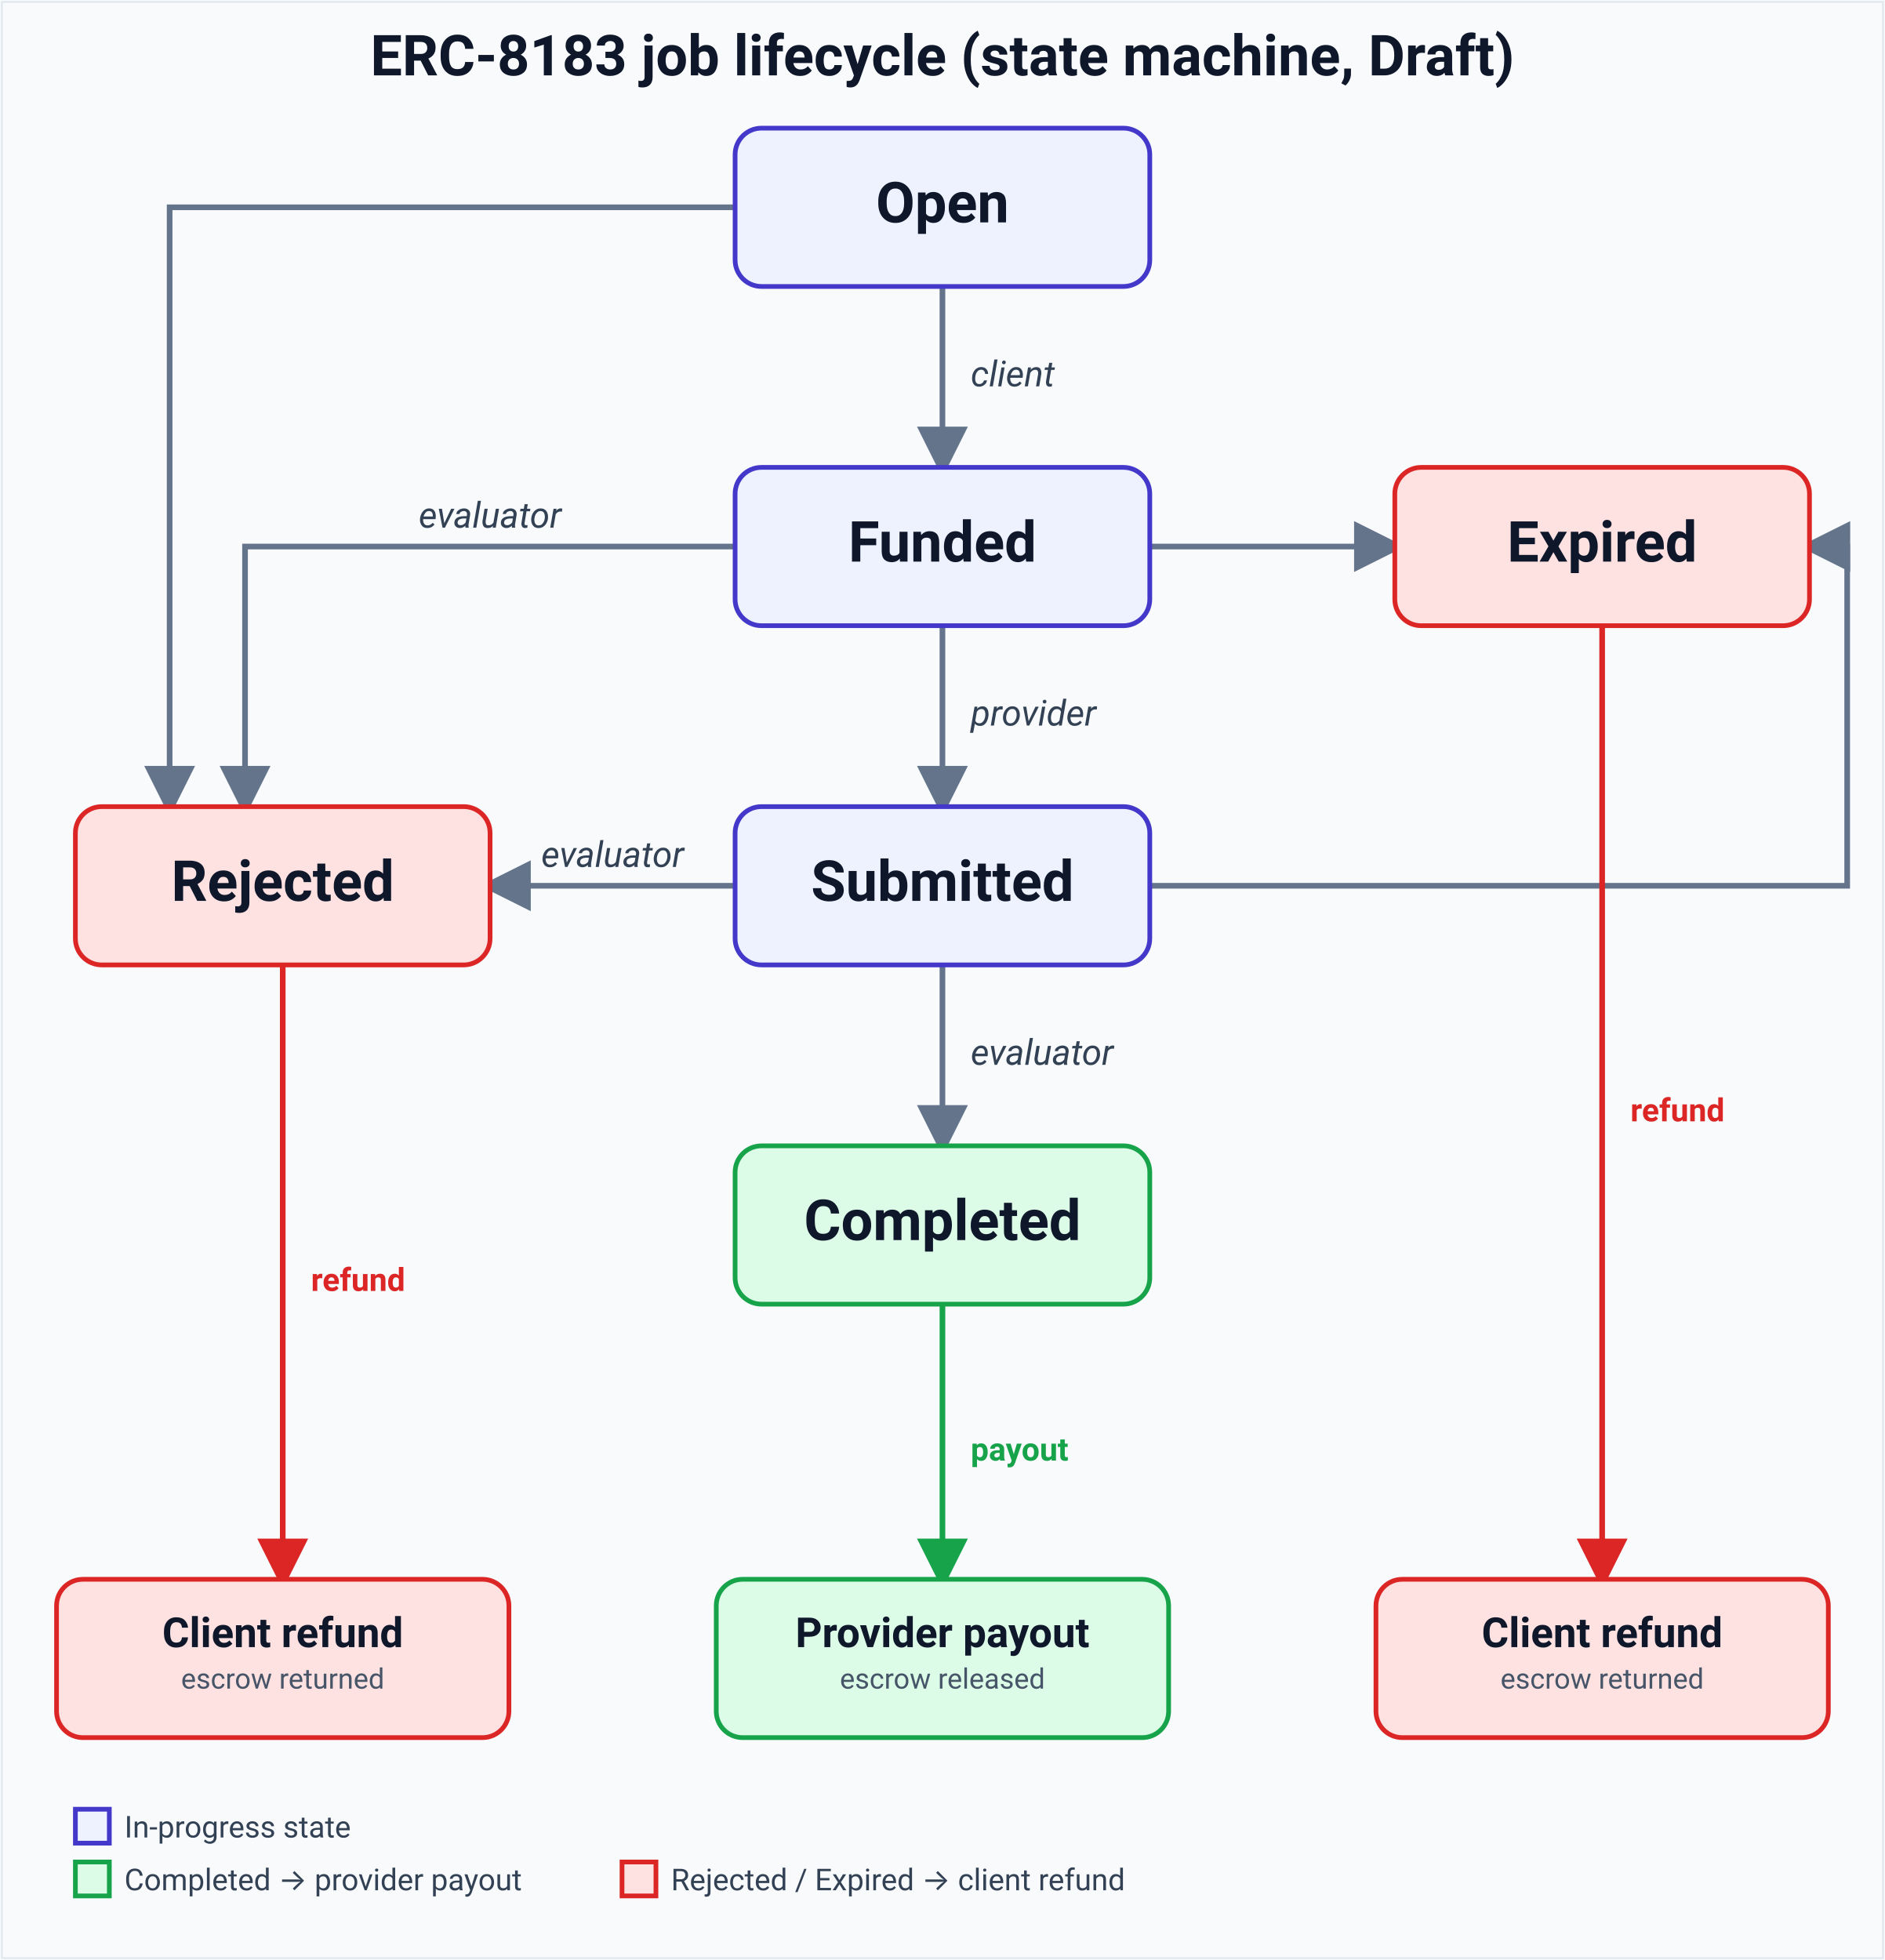
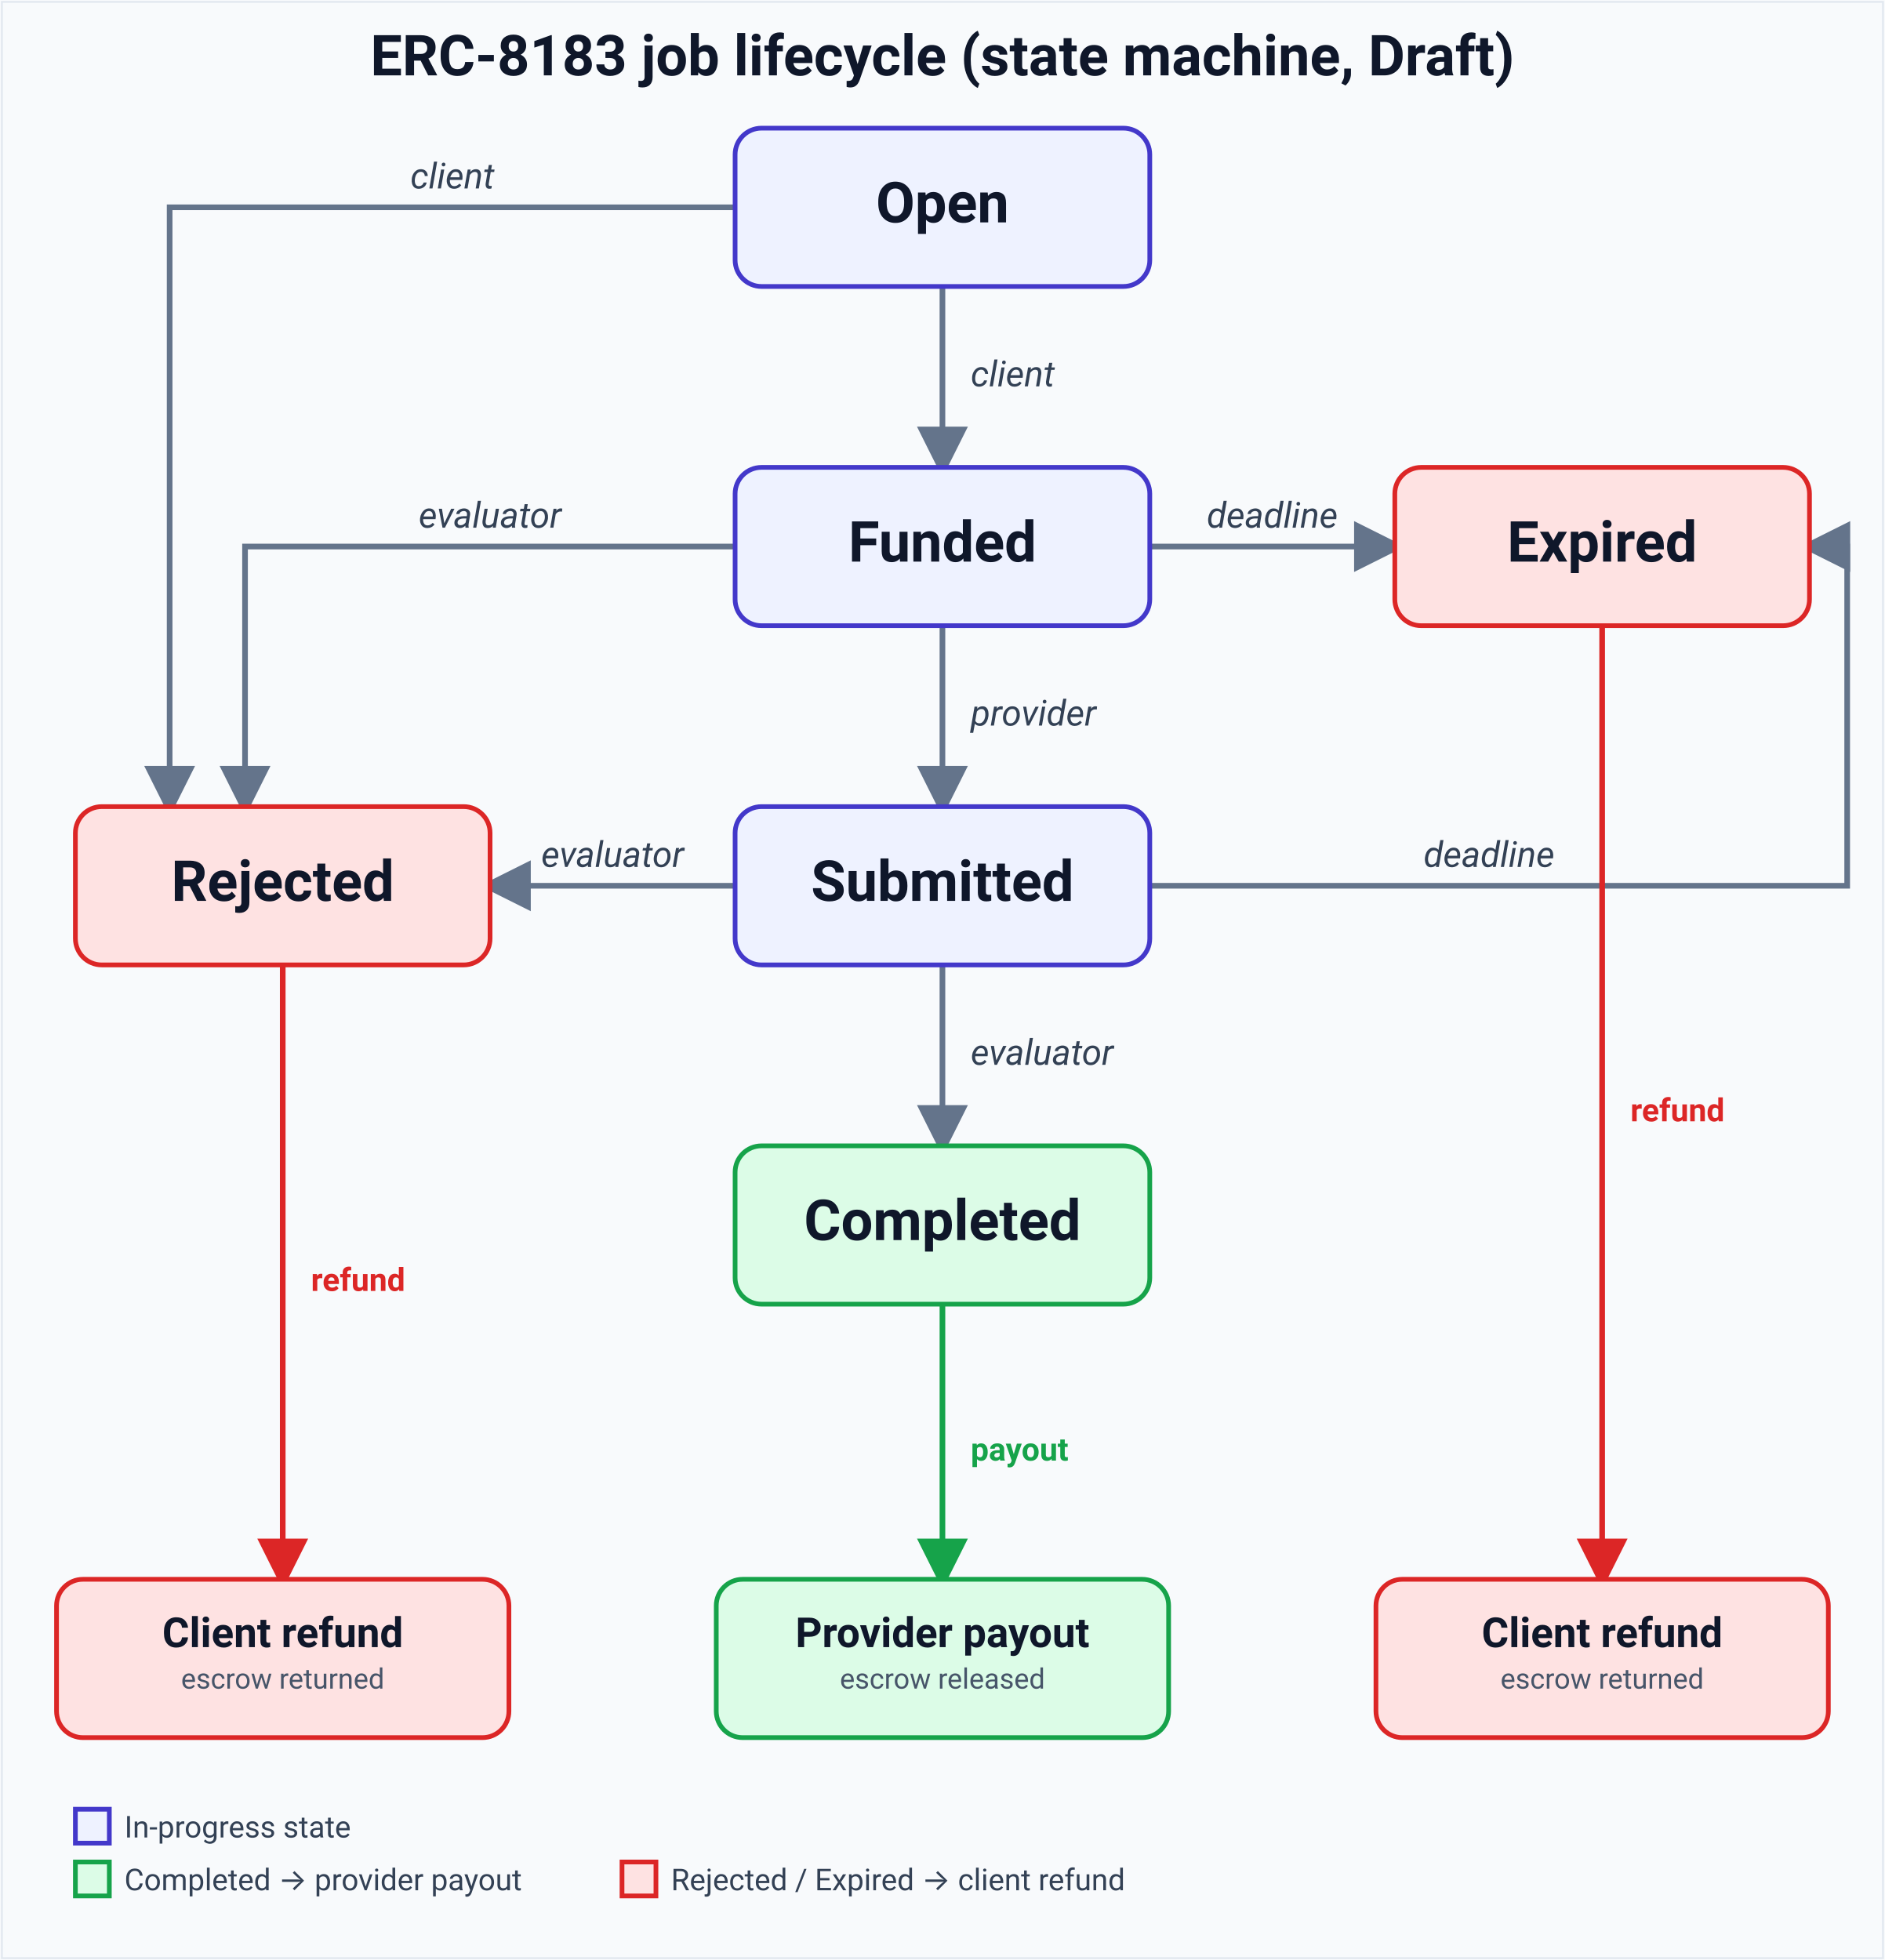
<svg xmlns="http://www.w3.org/2000/svg" viewBox="0 0 1000 1040" role="img" aria-labelledby="erc8183-title erc8183-desc">
  <style>
    .bg { fill:#f8fafc; }
    .frame { fill:none; stroke:#e2e8f0; stroke-width:1; }
    .node-flow { fill:#eef2ff; stroke:#4338ca; stroke-width:2.5; }
    .node-complete { fill:#dcfce7; stroke:#16a34a; stroke-width:2.5; }
    .node-refund { fill:#fee2e2; stroke:#dc2626; stroke-width:2.5; }
    .node-title { font-family: system-ui, -apple-system, "Segoe UI", Roboto, sans-serif; font-size:30px; font-weight:700; fill:#0f172a; text-anchor:middle; }
    .outcome-title { font-family: system-ui, -apple-system, "Segoe UI", Roboto, sans-serif; font-size:22px; font-weight:700; text-anchor:middle; }
    .node-sub { font-family: system-ui, -apple-system, "Segoe UI", Roboto, sans-serif; font-size:15px; fill:#475569; text-anchor:middle; }
    .heading { font-family: system-ui, -apple-system, "Segoe UI", Roboto, sans-serif; font-size:30px; font-weight:700; fill:#0f172a; text-anchor:middle; }
    .edge { fill:none; stroke:#64748b; stroke-width:3; }
    .edge-complete { fill:none; stroke:#16a34a; stroke-width:3; }
    .edge-refund { fill:none; stroke:#dc2626; stroke-width:3; }
    .edge-label { font-family: system-ui, -apple-system, "Segoe UI", Roboto, sans-serif; font-size:19px; font-style:italic; fill:#334155; }
    .edge-label-outcome { font-family: system-ui, -apple-system, "Segoe UI", Roboto, sans-serif; font-size:17px; font-weight:600; text-anchor:start; }
    .legend-text { font-family: system-ui, -apple-system, "Segoe UI", Roboto, sans-serif; font-size:16px; fill:#334155; }
    .arrow-neutral { fill:#64748b; }
    .arrow-complete { fill:#16a34a; }
    .arrow-refund { fill:#dc2626; }
    @media (prefers-color-scheme: dark) {
      .bg { fill:#0f172a; }
      .frame { stroke:#1e293b; }
      .node-flow { fill:#1e293b; stroke:#818cf8; }
      .node-complete { fill:#052e1c; stroke:#4ade80; }
      .node-refund { fill:#3f1212; stroke:#f87171; }
      .node-title { fill:#f1f5f9; }
      .node-sub { fill:#cbd5e1; }
      .heading { fill:#f1f5f9; }
      .edge { stroke:#94a3b8; }
      .edge-complete { stroke:#4ade80; }
      .edge-refund { stroke:#f87171; }
      .edge-label { fill:#cbd5e1; }
      .legend-text { fill:#cbd5e1; }
      .arrow-neutral { fill:#94a3b8; }
      .arrow-complete { fill:#4ade80; }
      .arrow-refund { fill:#f87171; }
    }
  </style>
  <defs>
    <marker id="arrow-neutral" viewBox="0 0 10 10" refX="8" refY="5" markerWidth="9" markerHeight="9" orient="auto-start-reverse">
      <path d="M0,0 L10,5 L0,10 z" class="arrow-neutral" />
    </marker>
    <marker id="arrow-complete" viewBox="0 0 10 10" refX="8" refY="5" markerWidth="9" markerHeight="9" orient="auto-start-reverse">
      <path d="M0,0 L10,5 L0,10 z" class="arrow-complete" />
    </marker>
    <marker id="arrow-refund" viewBox="0 0 10 10" refX="8" refY="5" markerWidth="9" markerHeight="9" orient="auto-start-reverse">
      <path d="M0,0 L10,5 L0,10 z" class="arrow-refund" />
    </marker>
  </defs>
  <rect class="bg" x="0" y="0" width="1000" height="1040" />
  <rect class="frame" x="1" y="1" width="998" height="1038" />
  <text class="heading" x="500" y="40">ERC-8183 job lifecycle (state machine, Draft)</text>
  <path class="edge" d="M500,152 L500,248" marker-end="url(#arrow-neutral)" />
  <text class="edge-label" x="515" y="205">client</text>
  <path class="edge" d="M390,110 L90,110 L90,428" marker-end="url(#arrow-neutral)" />
+   <text class="edge-label" x="240" y="100" text-anchor="middle">client</text>
  <path class="edge" d="M500,332 L500,428" marker-end="url(#arrow-neutral)" />
  <text class="edge-label" x="515" y="385">provider</text>
  <path class="edge" d="M390,290 L130,290 L130,428" marker-end="url(#arrow-neutral)" />
  <text class="edge-label" x="260" y="280" text-anchor="middle">evaluator</text>
  <path class="edge" d="M610,290 L740,290" marker-end="url(#arrow-neutral)" />
+   <text class="edge-label" x="675" y="280" text-anchor="middle">deadline</text>
  <path class="edge" d="M500,512 L500,608" marker-end="url(#arrow-neutral)" />
  <text class="edge-label" x="515" y="565">evaluator</text>
  <path class="edge" d="M390,470 L260,470" marker-end="url(#arrow-neutral)" />
  <text class="edge-label" x="325" y="460" text-anchor="middle">evaluator</text>
  <path class="edge" d="M610,470 L980,470 L980,290 L960,290" marker-end="url(#arrow-neutral)" />
+   <text class="edge-label" x="790" y="460" text-anchor="middle">deadline</text>
  <path class="edge-complete" d="M500,692 L500,838" marker-end="url(#arrow-complete)" />
  <text class="edge-label-outcome" x="515" y="775" fill="#16a34a">payout</text>
  <path class="edge-refund" d="M150,512 L150,838" marker-end="url(#arrow-refund)" />
  <text class="edge-label-outcome" x="165" y="685" fill="#dc2626">refund</text>
  <path class="edge-refund" d="M850,332 L850,838" marker-end="url(#arrow-refund)" />
  <text class="edge-label-outcome" x="865" y="595" fill="#dc2626">refund</text>
  <g>
    <rect class="node-flow" x="390" y="68" width="220" height="84" rx="14" />
    <text class="node-title" x="500" y="118">Open</text>
  </g>
  <g>
    <rect class="node-flow" x="390" y="248" width="220" height="84" rx="14" />
    <text class="node-title" x="500" y="298">Funded</text>
  </g>
  <g>
    <rect class="node-flow" x="390" y="428" width="220" height="84" rx="14" />
    <text class="node-title" x="500" y="478">Submitted</text>
  </g>
  <g>
    <rect class="node-complete" x="390" y="608" width="220" height="84" rx="14" />
    <text class="node-title" x="500" y="658">Completed</text>
  </g>
  <g>
    <rect class="node-refund" x="40" y="428" width="220" height="84" rx="14" />
    <text class="node-title" x="150" y="478">Rejected</text>
  </g>
  <g>
    <rect class="node-refund" x="740" y="248" width="220" height="84" rx="14" />
    <text class="node-title" x="850" y="298">Expired</text>
  </g>
  <g>
    <rect class="node-complete" x="380" y="838" width="240" height="84" rx="14" />
    <text class="outcome-title" x="500" y="874" fill="#0f172a">Provider payout</text>
    <text class="node-sub" x="500" y="896">escrow released</text>
  </g>
  <g>
    <rect class="node-refund" x="30" y="838" width="240" height="84" rx="14" />
    <text class="outcome-title" x="150" y="874" fill="#0f172a">Client refund</text>
    <text class="node-sub" x="150" y="896">escrow returned</text>
  </g>
  <g>
    <rect class="node-refund" x="730" y="838" width="240" height="84" rx="14" />
    <text class="outcome-title" x="850" y="874" fill="#0f172a">Client refund</text>
    <text class="node-sub" x="850" y="896">escrow returned</text>
  </g>
  <g>
    <rect x="40" y="960" width="18" height="18" class="node-flow" />
    <text class="legend-text" x="66" y="975">In-progress state</text>
    <rect x="40" y="988" width="18" height="18" class="node-complete" />
    <text class="legend-text" x="66" y="1003">Completed → provider payout</text>
    <rect x="330" y="988" width="18" height="18" class="node-refund" />
    <text class="legend-text" x="356" y="1003">Rejected / Expired → client refund</text>
  </g>
</svg>
